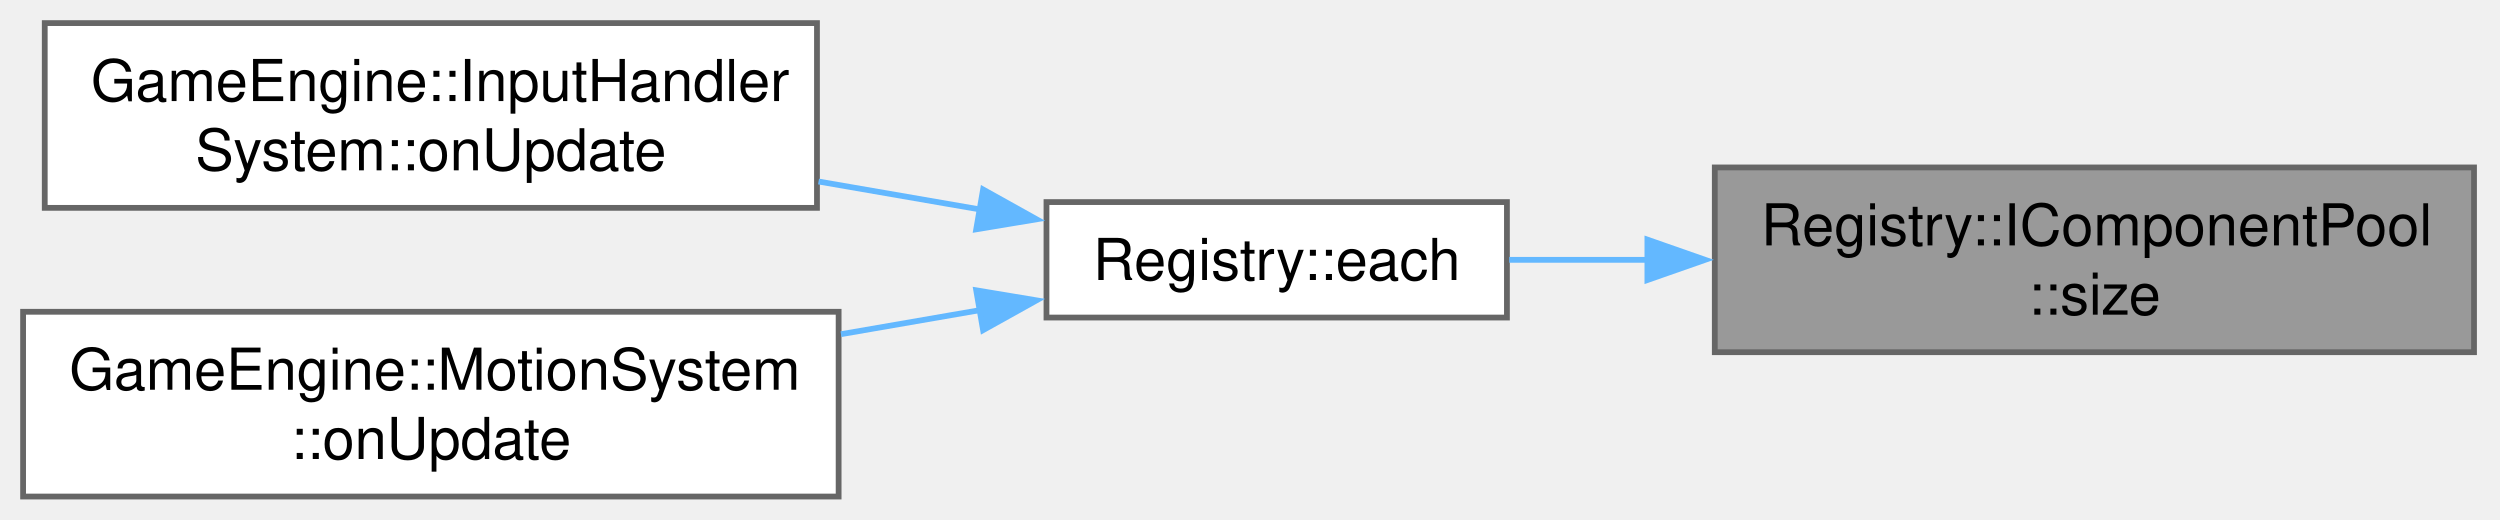
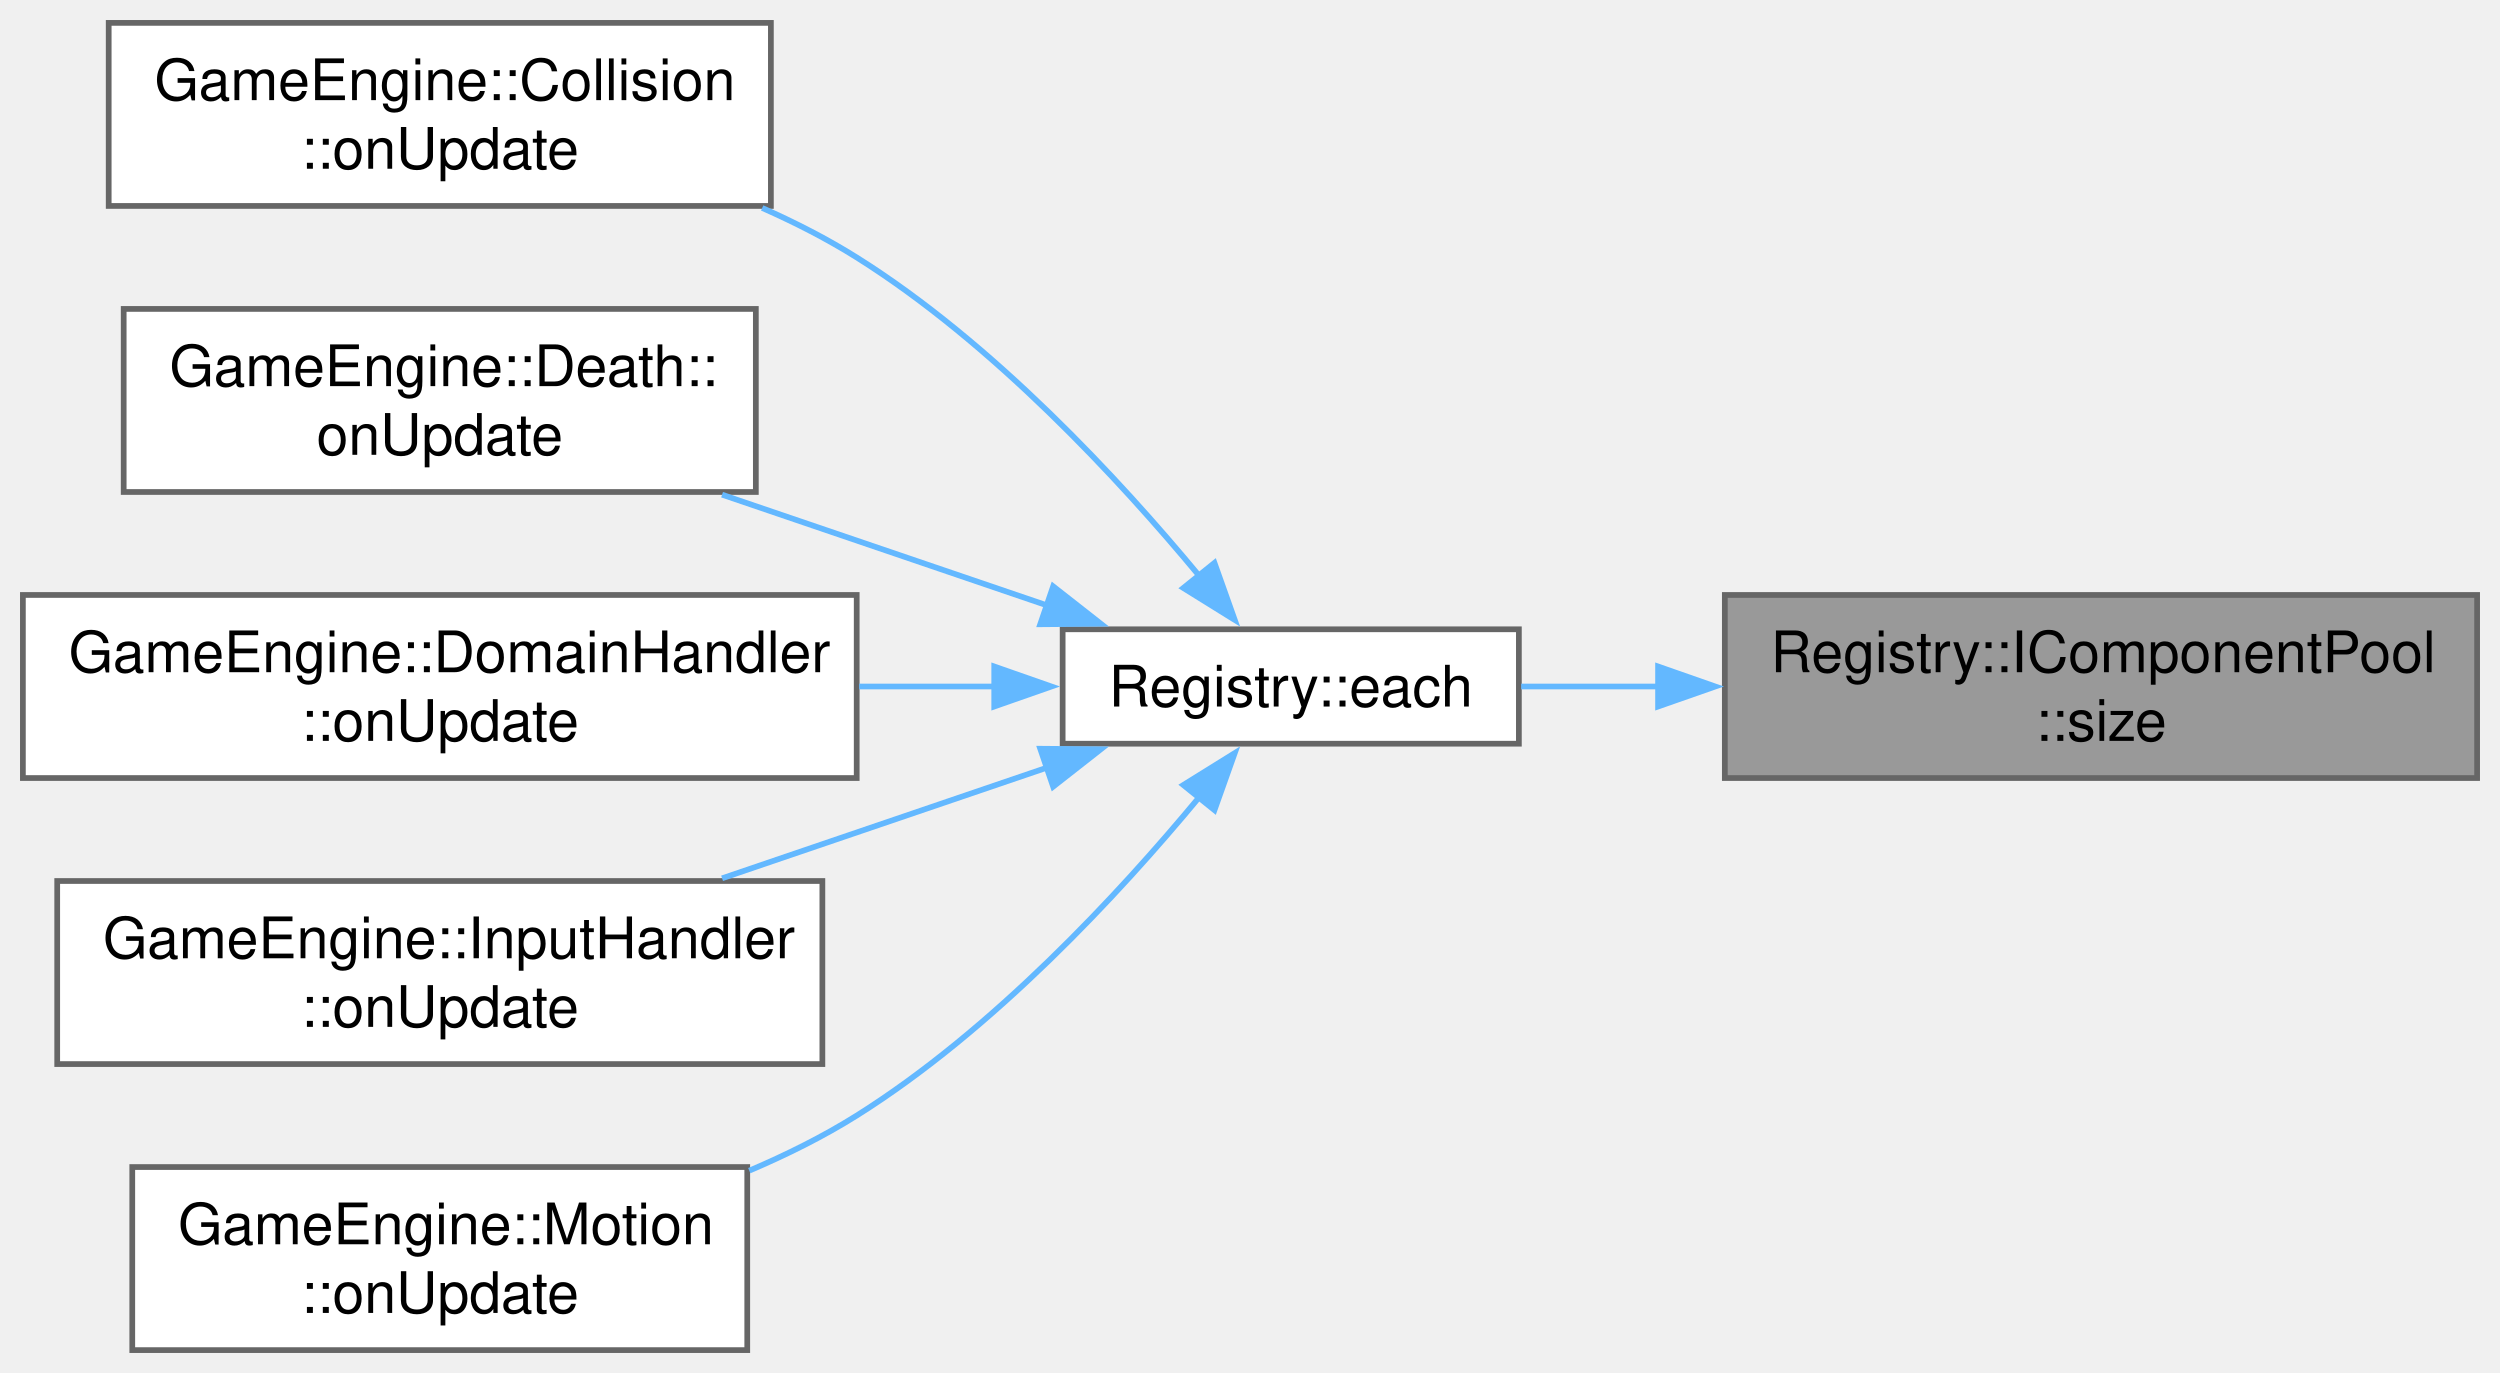
- <svg xmlns="http://www.w3.org/2000/svg" xmlns:xlink="http://www.w3.org/1999/xlink" width="433pt" height="90pt" viewBox="0.00 0.00 433.00 90.00">
-   <g id="graph0" class="graph" transform="scale(1 1) rotate(0) translate(4 86)">
+ <svg xmlns="http://www.w3.org/2000/svg" xmlns:xlink="http://www.w3.org/1999/xlink" width="437pt" height="240pt" viewBox="0.00 0.00 437.00 240.00">
+   <g id="graph0" class="graph" transform="scale(1 1) rotate(0) translate(4 236)">
    <g id="Node000001" class="node">
      <g id="a_Node000001">
        <a xlink:title=" ">
-           <polygon fill="#999999" stroke="#666666" points="424.5,-57 293,-57 293,-25 424.5,-25 424.5,-57" />
-           <text xml:space="preserve" text-anchor="start" x="301" y="-43.5" font-family="Helvetica,sans-Serif" font-size="10.00">Registry::IComponentPool</text>
-           <text xml:space="preserve" text-anchor="middle" x="358.75" y="-31.5" font-family="Helvetica,sans-Serif" font-size="10.00">::size</text>
+           <polygon fill="#999999" stroke="#666666" points="429,-132 297.5,-132 297.5,-100 429,-100 429,-132" />
+           <text xml:space="preserve" text-anchor="start" x="305.5" y="-118.5" font-family="Helvetica,sans-Serif" font-size="10.00">Registry::IComponentPool</text>
+           <text xml:space="preserve" text-anchor="middle" x="363.25" y="-106.5" font-family="Helvetica,sans-Serif" font-size="10.00">::size</text>
        </a>
      </g>
    </g>
    <g id="Node000002" class="node">
      <g id="a_Node000002">
        <a xlink:href="classRegistry.html#a31cfb49fd633086383bf646b39a8daa2" target="_top" xlink:title="Iterates through all entities that have all the specified components.">
-           <polygon fill="white" stroke="#666666" points="257,-51 177.25,-51 177.25,-31 257,-31 257,-51" />
-           <text xml:space="preserve" text-anchor="middle" x="217.12" y="-37.5" font-family="Helvetica,sans-Serif" font-size="10.00">Registry::each</text>
+           <polygon fill="white" stroke="#666666" points="261.5,-126 181.75,-126 181.75,-106 261.5,-106 261.5,-126" />
+           <text xml:space="preserve" text-anchor="middle" x="221.62" y="-112.5" font-family="Helvetica,sans-Serif" font-size="10.00">Registry::each</text>
        </a>
      </g>
    </g>
    <g id="edge1_Node000001_Node000002" class="edge">
      <g id="a_edge1_Node000001_Node000002">
        <a xlink:title=" ">
-           <path fill="none" stroke="#63b8ff" d="M281.48,-41C273.17,-41 264.98,-41 257.4,-41" />
-           <polygon fill="#63b8ff" stroke="#63b8ff" points="281.33,-44.5 291.33,-41 281.33,-37.5 281.33,-44.5" />
+           <path fill="none" stroke="#63b8ff" d="M285.98,-116C277.67,-116 269.48,-116 261.9,-116" />
+           <polygon fill="#63b8ff" stroke="#63b8ff" points="285.83,-119.5 295.83,-116 285.83,-112.5 285.83,-119.5" />
        </a>
      </g>
    </g>
    <g id="Node000003" class="node">
      <g id="a_Node000003">
-         <a xlink:href="classGameEngine_1_1InputHandlerSystem.html#a56d9f3bab8680fee7d15423028e046b9" target="_top" xlink:title=" ">
-           <polygon fill="white" stroke="#666666" points="137.5,-82 3.75,-82 3.75,-50 137.5,-50 137.5,-82" />
-           <text xml:space="preserve" text-anchor="start" x="11.75" y="-68.5" font-family="Helvetica,sans-Serif" font-size="10.00">GameEngine::InputHandler</text>
-           <text xml:space="preserve" text-anchor="middle" x="70.62" y="-56.5" font-family="Helvetica,sans-Serif" font-size="10.00">System::onUpdate</text>
+         <a xlink:href="classGameEngine_1_1Collision.html#a49f26a6547e81a9cebf7ad5436fb7101" target="_top" xlink:title=" ">
+           <polygon fill="white" stroke="#666666" points="130.75,-232 15,-232 15,-200 130.75,-200 130.75,-232" />
+           <text xml:space="preserve" text-anchor="start" x="23" y="-218.5" font-family="Helvetica,sans-Serif" font-size="10.00">GameEngine::Collision</text>
+           <text xml:space="preserve" text-anchor="middle" x="72.88" y="-206.5" font-family="Helvetica,sans-Serif" font-size="10.00">::onUpdate</text>
        </a>
      </g>
    </g>
    <g id="edge2_Node000002_Node000003" class="edge">
      <g id="a_edge2_Node000002_Node000003">
        <a xlink:title=" ">
-           <path fill="none" stroke="#63b8ff" d="M165.86,-49.7C156.79,-51.27 147.21,-52.92 137.77,-54.56" />
-           <polygon fill="#63b8ff" stroke="#63b8ff" points="166.27,-53.18 175.53,-48.02 165.08,-46.28 166.27,-53.18" />
+           <path fill="none" stroke="#63b8ff" d="M205.59,-135.39C191.67,-152.18 169.59,-176.04 145.75,-191 140.6,-194.23 134.98,-197.11 129.23,-199.65" />
+           <polygon fill="#63b8ff" stroke="#63b8ff" points="208.29,-137.61 211.84,-127.63 202.84,-133.22 208.29,-137.61" />
        </a>
      </g>
    </g>
    <g id="Node000004" class="node">
      <g id="a_Node000004">
-         <a xlink:href="classGameEngine_1_1MotionSystem.html#a5c82b0f76ecf7fdef391014a16bd06fb" target="_top" xlink:title=" ">
-           <polygon fill="white" stroke="#666666" points="141.25,-32 0,-32 0,0 141.25,0 141.25,-32" />
-           <text xml:space="preserve" text-anchor="start" x="8" y="-18.5" font-family="Helvetica,sans-Serif" font-size="10.00">GameEngine::MotionSystem</text>
-           <text xml:space="preserve" text-anchor="middle" x="70.62" y="-6.5" font-family="Helvetica,sans-Serif" font-size="10.00">::onUpdate</text>
+         <a xlink:href="classGameEngine_1_1Death.html#a081a250ee3a8d22b7dd2323dbaba0eb7" target="_top" xlink:title=" ">
+           <polygon fill="white" stroke="#666666" points="128.12,-182 17.62,-182 17.62,-150 128.12,-150 128.12,-182" />
+           <text xml:space="preserve" text-anchor="start" x="25.62" y="-168.5" font-family="Helvetica,sans-Serif" font-size="10.00">GameEngine::Death::</text>
+           <text xml:space="preserve" text-anchor="middle" x="72.88" y="-156.5" font-family="Helvetica,sans-Serif" font-size="10.00">onUpdate</text>
        </a>
      </g>
    </g>
    <g id="edge3_Node000002_Node000004" class="edge">
      <g id="a_edge3_Node000002_Node000004">
        <a xlink:title=" ">
-           <path fill="none" stroke="#63b8ff" d="M165.87,-32.31C158.04,-30.95 149.84,-29.53 141.66,-28.12" />
-           <polygon fill="#63b8ff" stroke="#63b8ff" points="165.08,-35.72 175.53,-33.98 166.27,-28.82 165.08,-35.72" />
+           <path fill="none" stroke="#63b8ff" d="M179.01,-130.18C161.32,-136.2 140.58,-143.27 122.22,-149.53" />
+           <polygon fill="#63b8ff" stroke="#63b8ff" points="180.09,-133.51 188.43,-126.97 177.83,-126.88 180.09,-133.51" />
+         </a>
+       </g>
+     </g>
+     <g id="Node000005" class="node">
+       <g id="a_Node000005">
+         <a xlink:href="classGameEngine_1_1DomainHandler.html#a2e491047939e77c803075c6c490d54ee" target="_top" xlink:title="Updates the system, checking entity positions against their domain boundaries.">
+           <polygon fill="white" stroke="#666666" points="145.75,-132 0,-132 0,-100 145.75,-100 145.75,-132" />
+           <text xml:space="preserve" text-anchor="start" x="8" y="-118.5" font-family="Helvetica,sans-Serif" font-size="10.00">GameEngine::DomainHandler</text>
+           <text xml:space="preserve" text-anchor="middle" x="72.88" y="-106.5" font-family="Helvetica,sans-Serif" font-size="10.00">::onUpdate</text>
+         </a>
+       </g>
+     </g>
+     <g id="edge4_Node000002_Node000005" class="edge">
+       <g id="a_edge4_Node000002_Node000005">
+         <a xlink:title=" ">
+           <path fill="none" stroke="#63b8ff" d="M169.96,-116C162.27,-116 154.22,-116 146.18,-116" />
+           <polygon fill="#63b8ff" stroke="#63b8ff" points="169.79,-119.5 179.79,-116 169.79,-112.5 169.79,-119.5" />
+         </a>
+       </g>
+     </g>
+     <g id="Node000006" class="node">
+       <g id="a_Node000006">
+         <a xlink:href="classGameEngine_1_1InputHandler.html#acb0d11bd1241dad8925f26b86f6d9007" target="_top" xlink:title=" ">
+           <polygon fill="white" stroke="#666666" points="139.75,-82 6,-82 6,-50 139.75,-50 139.75,-82" />
+           <text xml:space="preserve" text-anchor="start" x="14" y="-68.5" font-family="Helvetica,sans-Serif" font-size="10.00">GameEngine::InputHandler</text>
+           <text xml:space="preserve" text-anchor="middle" x="72.88" y="-56.5" font-family="Helvetica,sans-Serif" font-size="10.00">::onUpdate</text>
+         </a>
+       </g>
+     </g>
+     <g id="edge5_Node000002_Node000006" class="edge">
+       <g id="a_edge5_Node000002_Node000006">
+         <a xlink:title=" ">
+           <path fill="none" stroke="#63b8ff" d="M179.01,-101.82C161.32,-95.8 140.58,-88.73 122.22,-82.47" />
+           <polygon fill="#63b8ff" stroke="#63b8ff" points="177.83,-105.12 188.43,-105.03 180.09,-98.49 177.83,-105.12" />
+         </a>
+       </g>
+     </g>
+     <g id="Node000007" class="node">
+       <g id="a_Node000007">
+         <a xlink:href="classGameEngine_1_1Motion.html#a015b898244098b869ceb6001884ae9fe" target="_top" xlink:title=" ">
+           <polygon fill="white" stroke="#666666" points="126.62,-32 19.12,-32 19.12,0 126.62,0 126.62,-32" />
+           <text xml:space="preserve" text-anchor="start" x="27.12" y="-18.5" font-family="Helvetica,sans-Serif" font-size="10.00">GameEngine::Motion</text>
+           <text xml:space="preserve" text-anchor="middle" x="72.88" y="-6.5" font-family="Helvetica,sans-Serif" font-size="10.00">::onUpdate</text>
+         </a>
+       </g>
+     </g>
+     <g id="edge6_Node000002_Node000007" class="edge">
+       <g id="a_edge6_Node000002_Node000007">
+         <a xlink:title=" ">
+           <path fill="none" stroke="#63b8ff" d="M205.59,-96.61C191.67,-79.82 169.59,-55.96 145.75,-41 139.93,-37.35 133.51,-34.15 126.97,-31.37" />
+           <polygon fill="#63b8ff" stroke="#63b8ff" points="202.84,-98.78 211.84,-104.37 208.29,-94.39 202.84,-98.78" />
        </a>
      </g>
    </g>
  </g>
</svg>
